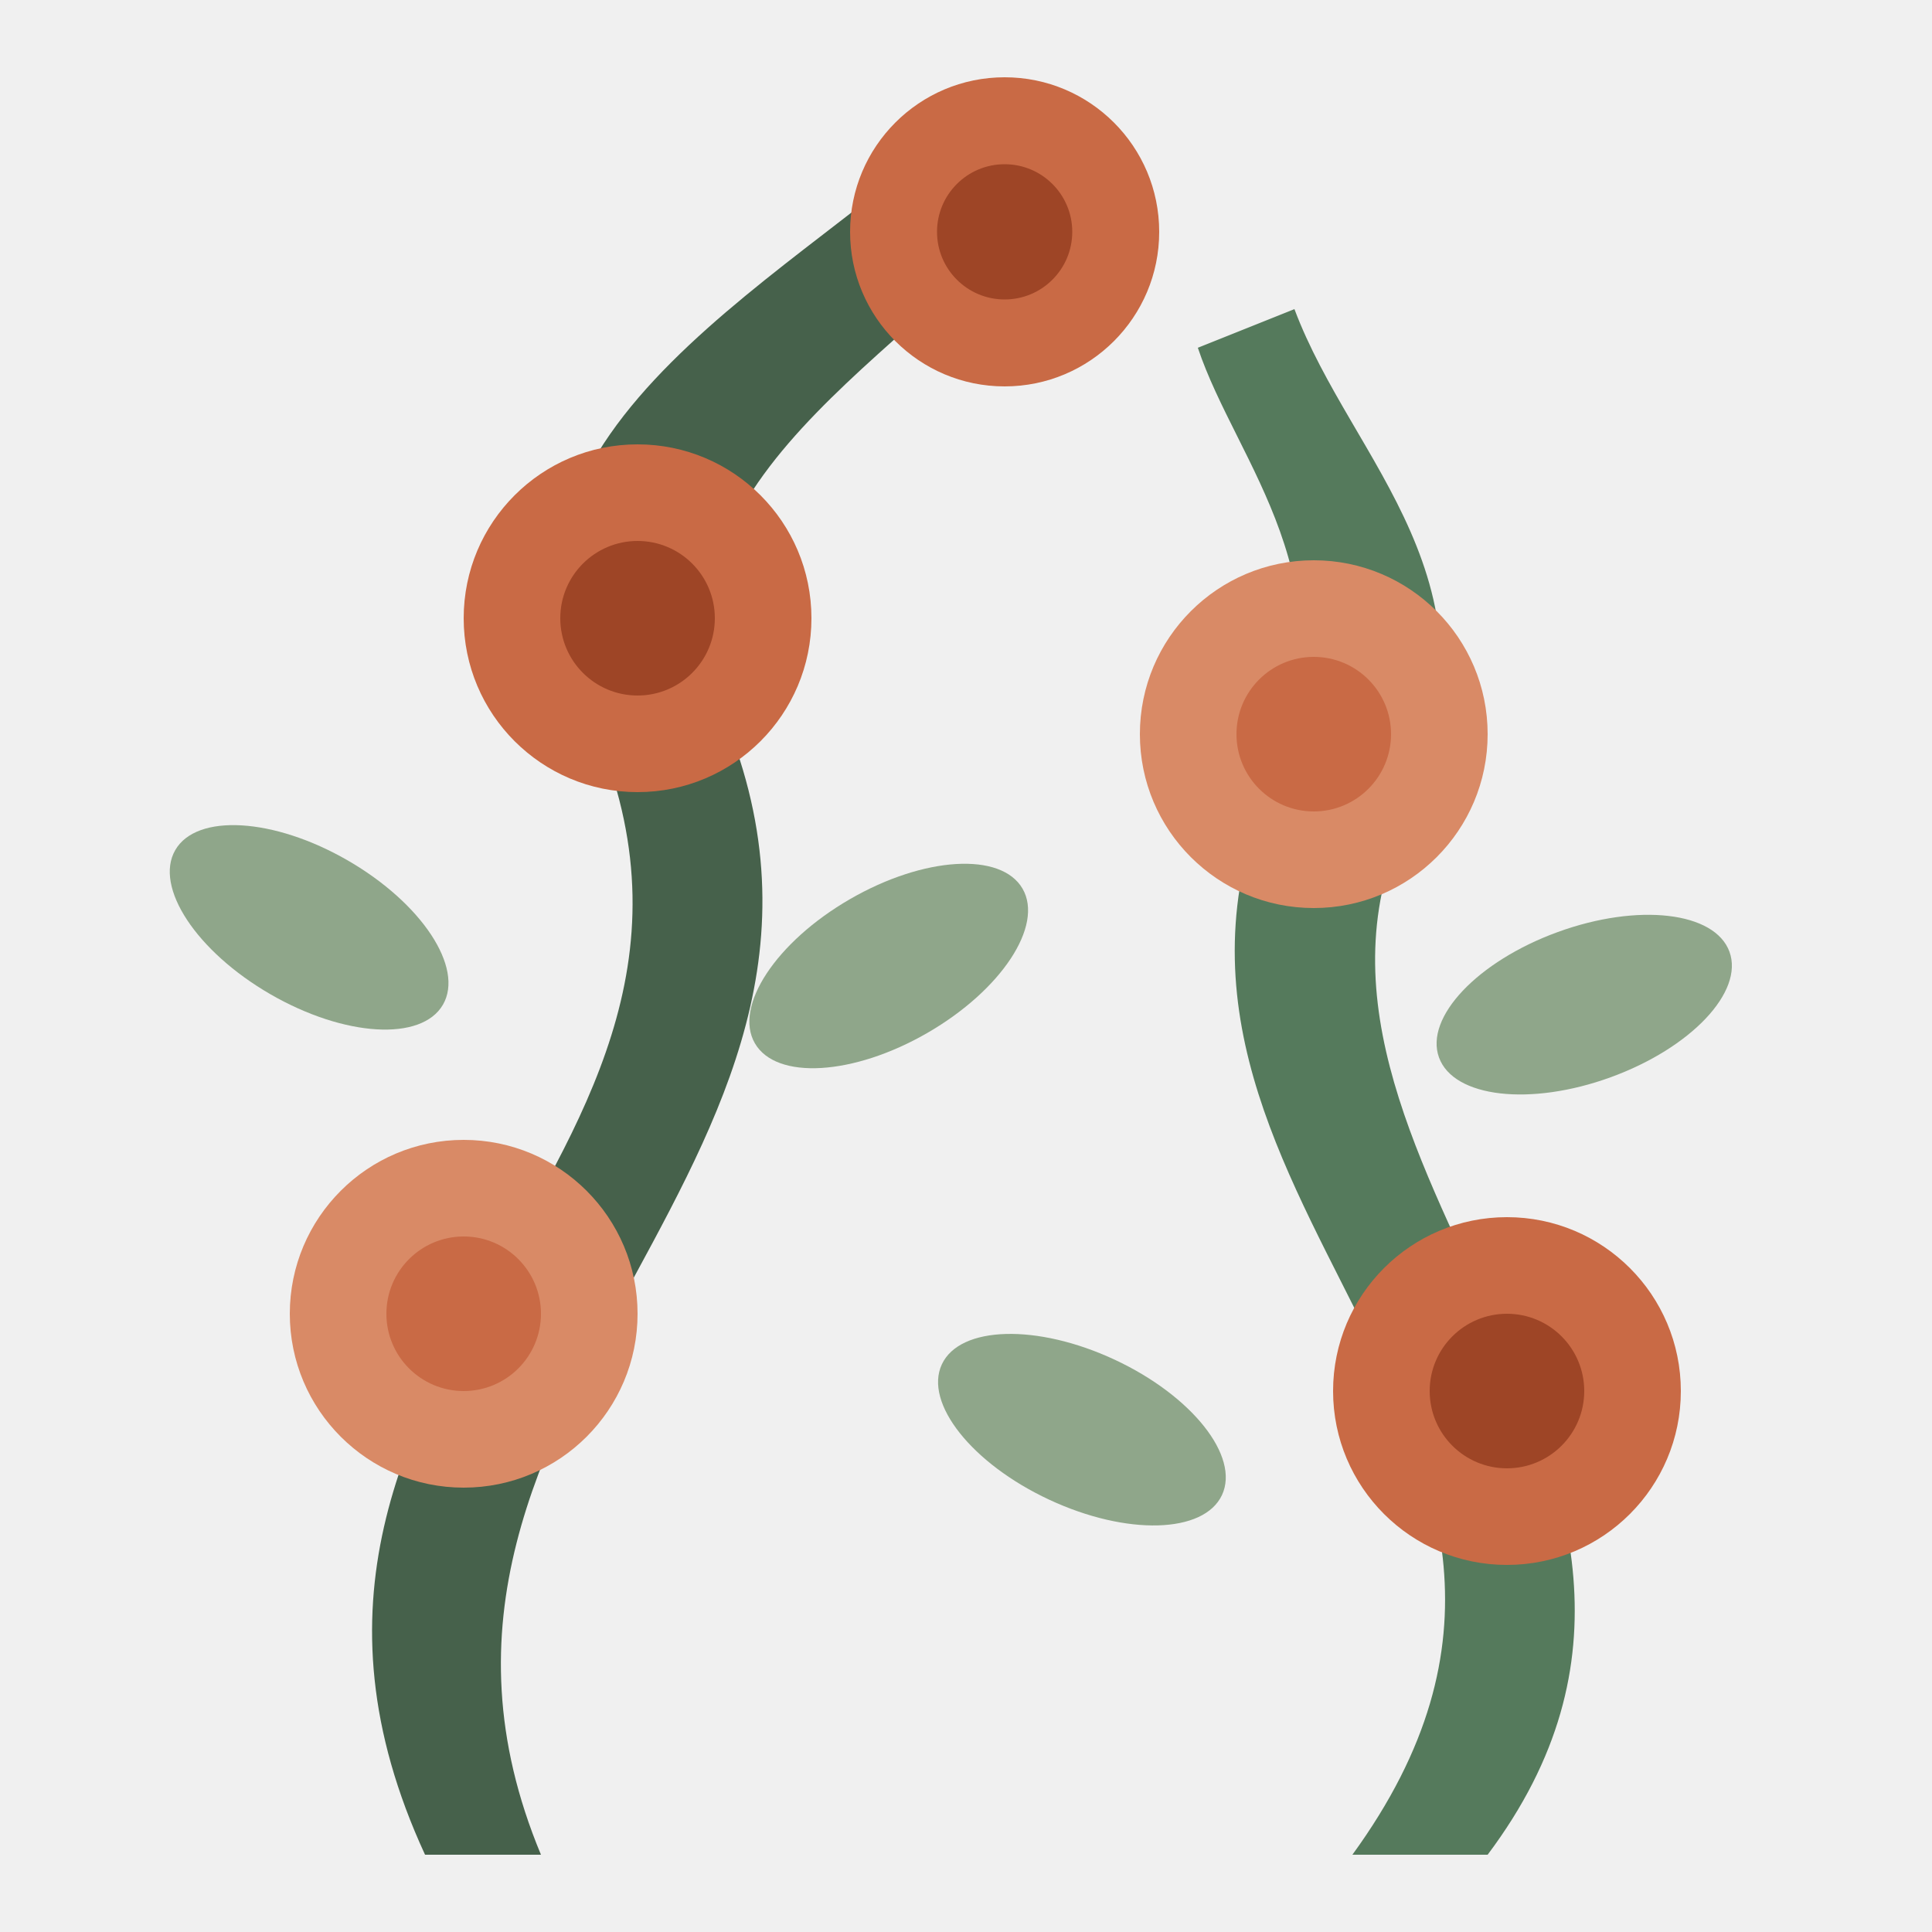
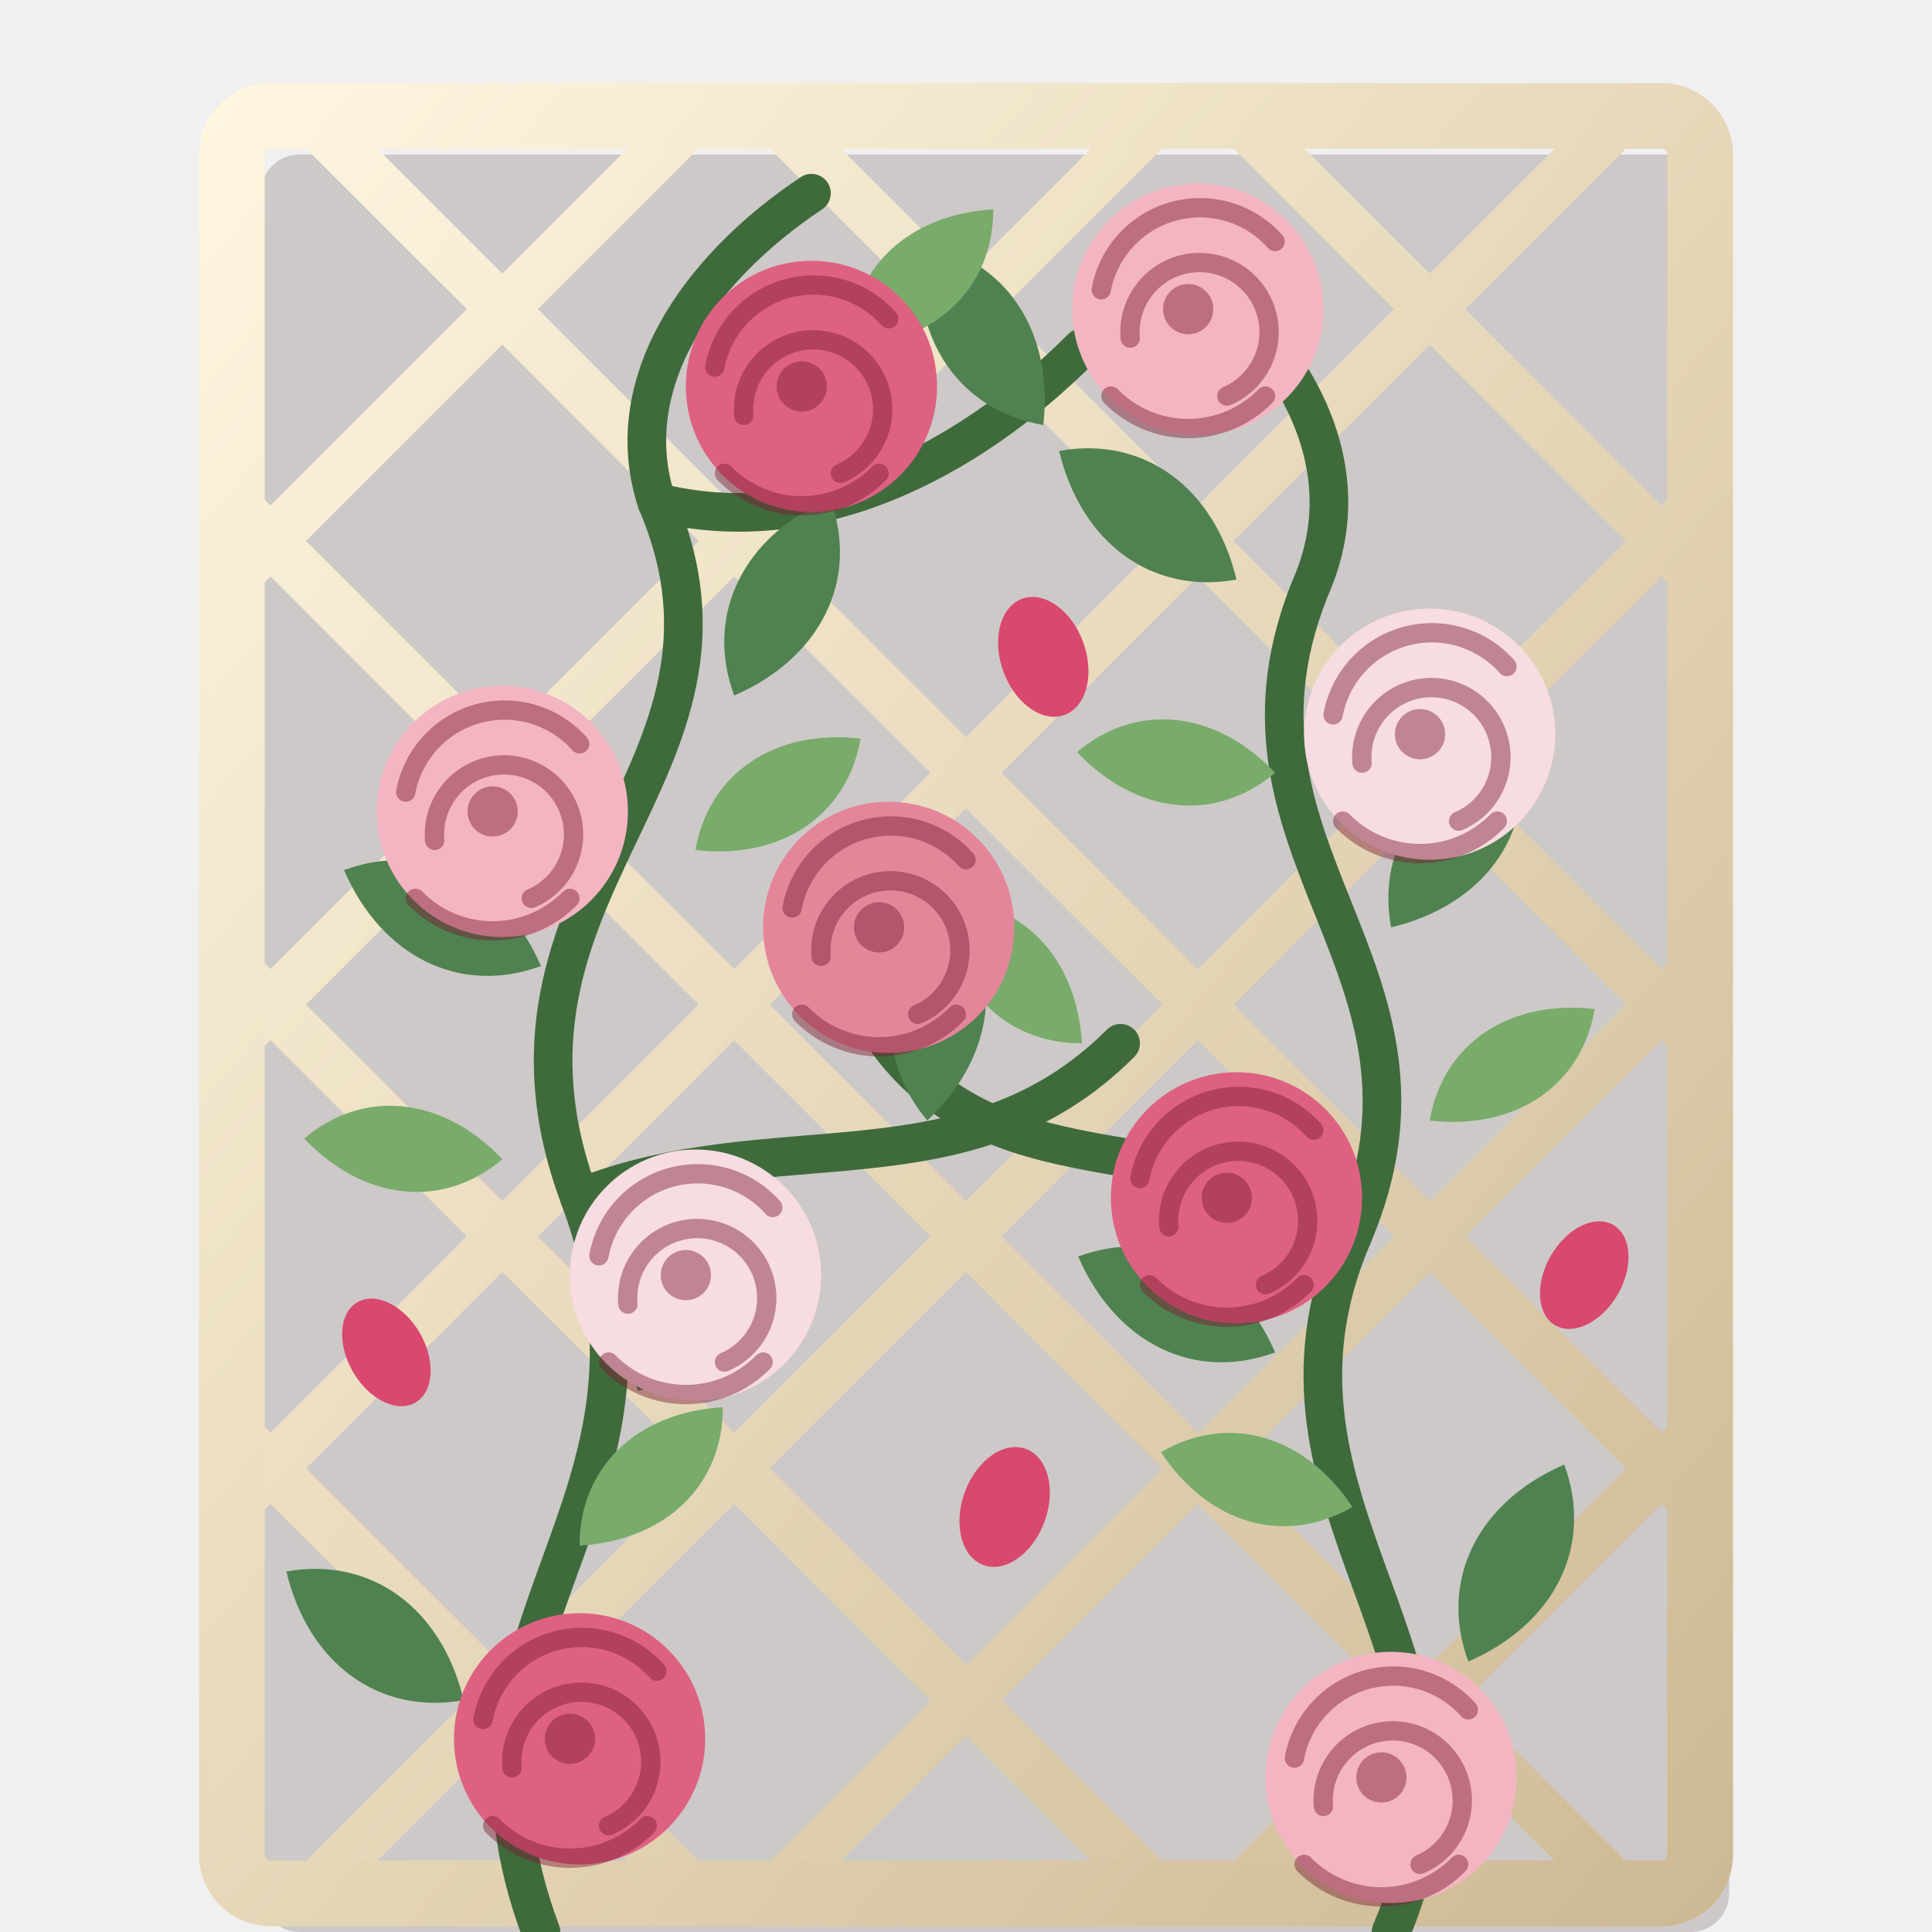
<svg xmlns="http://www.w3.org/2000/svg" viewBox="0 0 100 100">
-   <path d="M22 96 C10 70 42 60 30 36 C24 22 42 14 50 6 L55 9 C48 18 34 24 37 36 C48 60 18 72 28 96 Z" fill="#46614B" />
-   <path d="M70 96 C86 74 56 62 66 40 C70 30 64 24 62 18 L67 16 C70 24 78 30 73 42 C64 60 92 76 77 96 Z" fill="#557A5C" />
-   <ellipse cx="46" cy="50" rx="8" ry="4" fill="#8FA68A" transform="rotate(-30 46 50)" />
-   <ellipse cx="56" cy="74" rx="8" ry="4" fill="#8FA68A" transform="rotate(25 56 74)" />
-   <ellipse cx="82" cy="52" rx="8" ry="4" fill="#8FA68A" transform="rotate(-20 82 52)" />
-   <ellipse cx="16" cy="48" rx="8" ry="4" fill="#8FA68A" transform="rotate(30 16 48)" />
-   <circle cx="33" cy="32" r="9" fill="#C96A45" />
-   <circle cx="33" cy="32" r="4" fill="#9E4526" />
-   <circle cx="68" cy="38" r="9" fill="#D98A66" />
-   <circle cx="68" cy="38" r="4" fill="#C96A45" />
-   <circle cx="24" cy="68" r="9" fill="#D98A66" />
-   <circle cx="24" cy="68" r="4" fill="#C96A45" />
-   <circle cx="78" cy="72" r="9" fill="#C96A45" />
-   <circle cx="78" cy="72" r="4" fill="#9E4526" />
-   <circle cx="52" cy="12" r="8" fill="#C96A45" />
-   <circle cx="52" cy="12" r="3.5" fill="#9E4526" />
+   <defs>
+     <linearGradient id="climbing-roses-lath" x1="0" y1="0" x2="1" y2="1">
+       <stop offset="0" stop-color="#FFF6E0" />
+       <stop offset="1" stop-color="#CDB993" />
+     </linearGradient>
+     <clipPath id="climbing-roses-frame">
+       <rect x="12" y="6" width="76" height="92" />
+     </clipPath>
+     <g id="climbing-roses-bloom">
+       <circle r="6.500" />
+       <circle r="6.500" fill="#FFFFFF" opacity="0.14" />
+       <path d="M-3.500 1.500a3.600 3.600 0 1 1 5 3M-5 -1a5.200 5.200 0 0 1 9-2.500M3.500 4.500a5.600 5.600 0 0 1-8 0" fill="none" stroke="#7A1A30" stroke-width="1" stroke-linecap="round" opacity="0.45" />
+       <circle cx="-.500" cy="0" r="1.300" fill="#7A1A30" opacity="0.45" />
+     </g>
+     <g id="climbing-roses-leaf">
+       <path d="M0 0c-3.500-2-4.500-6-2.500-10c3.500 2 4.500 6 2.500 10z" />
+     </g>
+   </defs>
+   <rect x="13.500" y="8" width="76" height="92" rx="2" fill="#2A160E" opacity="0.18" />
+   <g clip-path="url(#climbing-roses-frame)" stroke="url(#climbing-roses-lath)" stroke-width="2.600">
+     <path d="M12 30L36 6M12 54L60 6M12 78L84 6M12 102L88 26M36 102L88 50M60 102L88 74" />
+     <path d="M88 30L64 6M88 54L40 6M88 78L16 6M88 102L12 26M64 102L12 50M40 102L12 74" />
+   </g>
+   <rect x="12" y="6" width="76" height="92" rx="2" fill="none" stroke="url(#climbing-roses-lath)" stroke-width="3.400" />
+   <g fill="none" stroke="#3F6A3C" stroke-width="2" stroke-linecap="round">
+     <path d="M28 100c-6-16 8-22 2-38s10-22 4-36c-2-6 2-12 8-16" />
+     <path d="M72 100c6-14-8-22-2-36s-8-20-2-34c2-5 0-10-4-14" />
+     <path d="M30 62c10-4 20 0 28-8M70 64c-8-6-18-2-24-10M34 26c8 2 16-2 22-8" />
+   </g>
+   <g fill="#4F8250">
+     <use href="#climbing-roses-leaf" transform="translate(24 88) rotate(-40) scale(1.100)" />
+     <use href="#climbing-roses-leaf" transform="translate(33 72) rotate(50) scale(1.100)" />
+     <use href="#climbing-roses-leaf" transform="translate(28 50) rotate(-50) scale(1.100)" />
+     <use href="#climbing-roses-leaf" transform="translate(38 36) rotate(40) scale(1.100)" />
+     <use href="#climbing-roses-leaf" transform="translate(76 86) rotate(40) scale(1.100)" />
+     <use href="#climbing-roses-leaf" transform="translate(66 70) rotate(-50) scale(1.100)" />
+     <use href="#climbing-roses-leaf" transform="translate(72 48) rotate(50) scale(1.100)" />
+     <use href="#climbing-roses-leaf" transform="translate(64 30) rotate(-40) scale(1.100)" />
+     <use href="#climbing-roses-leaf" transform="translate(48 58) rotate(20) scale(1.100)" />
+     <use href="#climbing-roses-leaf" transform="translate(54 22) rotate(-20) scale(1.100)" />
+   </g>
+   <g fill="#79AB6B">
+     <use href="#climbing-roses-leaf" transform="translate(30 80) rotate(60)" />
+     <use href="#climbing-roses-leaf" transform="translate(26 60) rotate(-70)" />
+     <use href="#climbing-roses-leaf" transform="translate(36 44) rotate(70)" />
+     <use href="#climbing-roses-leaf" transform="translate(70 78) rotate(-60)" />
+     <use href="#climbing-roses-leaf" transform="translate(74 58) rotate(70)" />
+     <use href="#climbing-roses-leaf" transform="translate(66 40) rotate(-70)" />
+     <use href="#climbing-roses-leaf" transform="translate(44 18) rotate(60)" />
+     <use href="#climbing-roses-leaf" transform="translate(56 54) rotate(-30)" />
+   </g>
+   <use href="#climbing-roses-bloom" x="30" y="90" fill="#D9486E" />
+   <use href="#climbing-roses-bloom" x="72" y="92" fill="#F2A9B8" />
+   <use href="#climbing-roses-bloom" x="36" y="66" fill="#F6D7DC" />
+   <use href="#climbing-roses-bloom" x="64" y="62" fill="#D9486E" />
+   <use href="#climbing-roses-bloom" x="26" y="42" fill="#F2A9B8" />
+   <use href="#climbing-roses-bloom" x="74" y="38" fill="#F6D7DC" />
+   <use href="#climbing-roses-bloom" x="46" y="48" fill="#E0728A" />
+   <use href="#climbing-roses-bloom" x="42" y="20" fill="#D9486E" />
+   <use href="#climbing-roses-bloom" x="62" y="16" fill="#F2A9B8" />
+   <g fill="#D9486E">
+     <ellipse cx="52" cy="78" rx="2.200" ry="3.200" transform="rotate(20 52 78)" />
+     <ellipse cx="54" cy="34" rx="2.200" ry="3.200" transform="rotate(-20 54 34)" />
+     <ellipse cx="20" cy="70" rx="2" ry="3" transform="rotate(-30 20 70)" />
+     <ellipse cx="82" cy="66" rx="2" ry="3" transform="rotate(30 82 66)" />
+   </g>
</svg>
